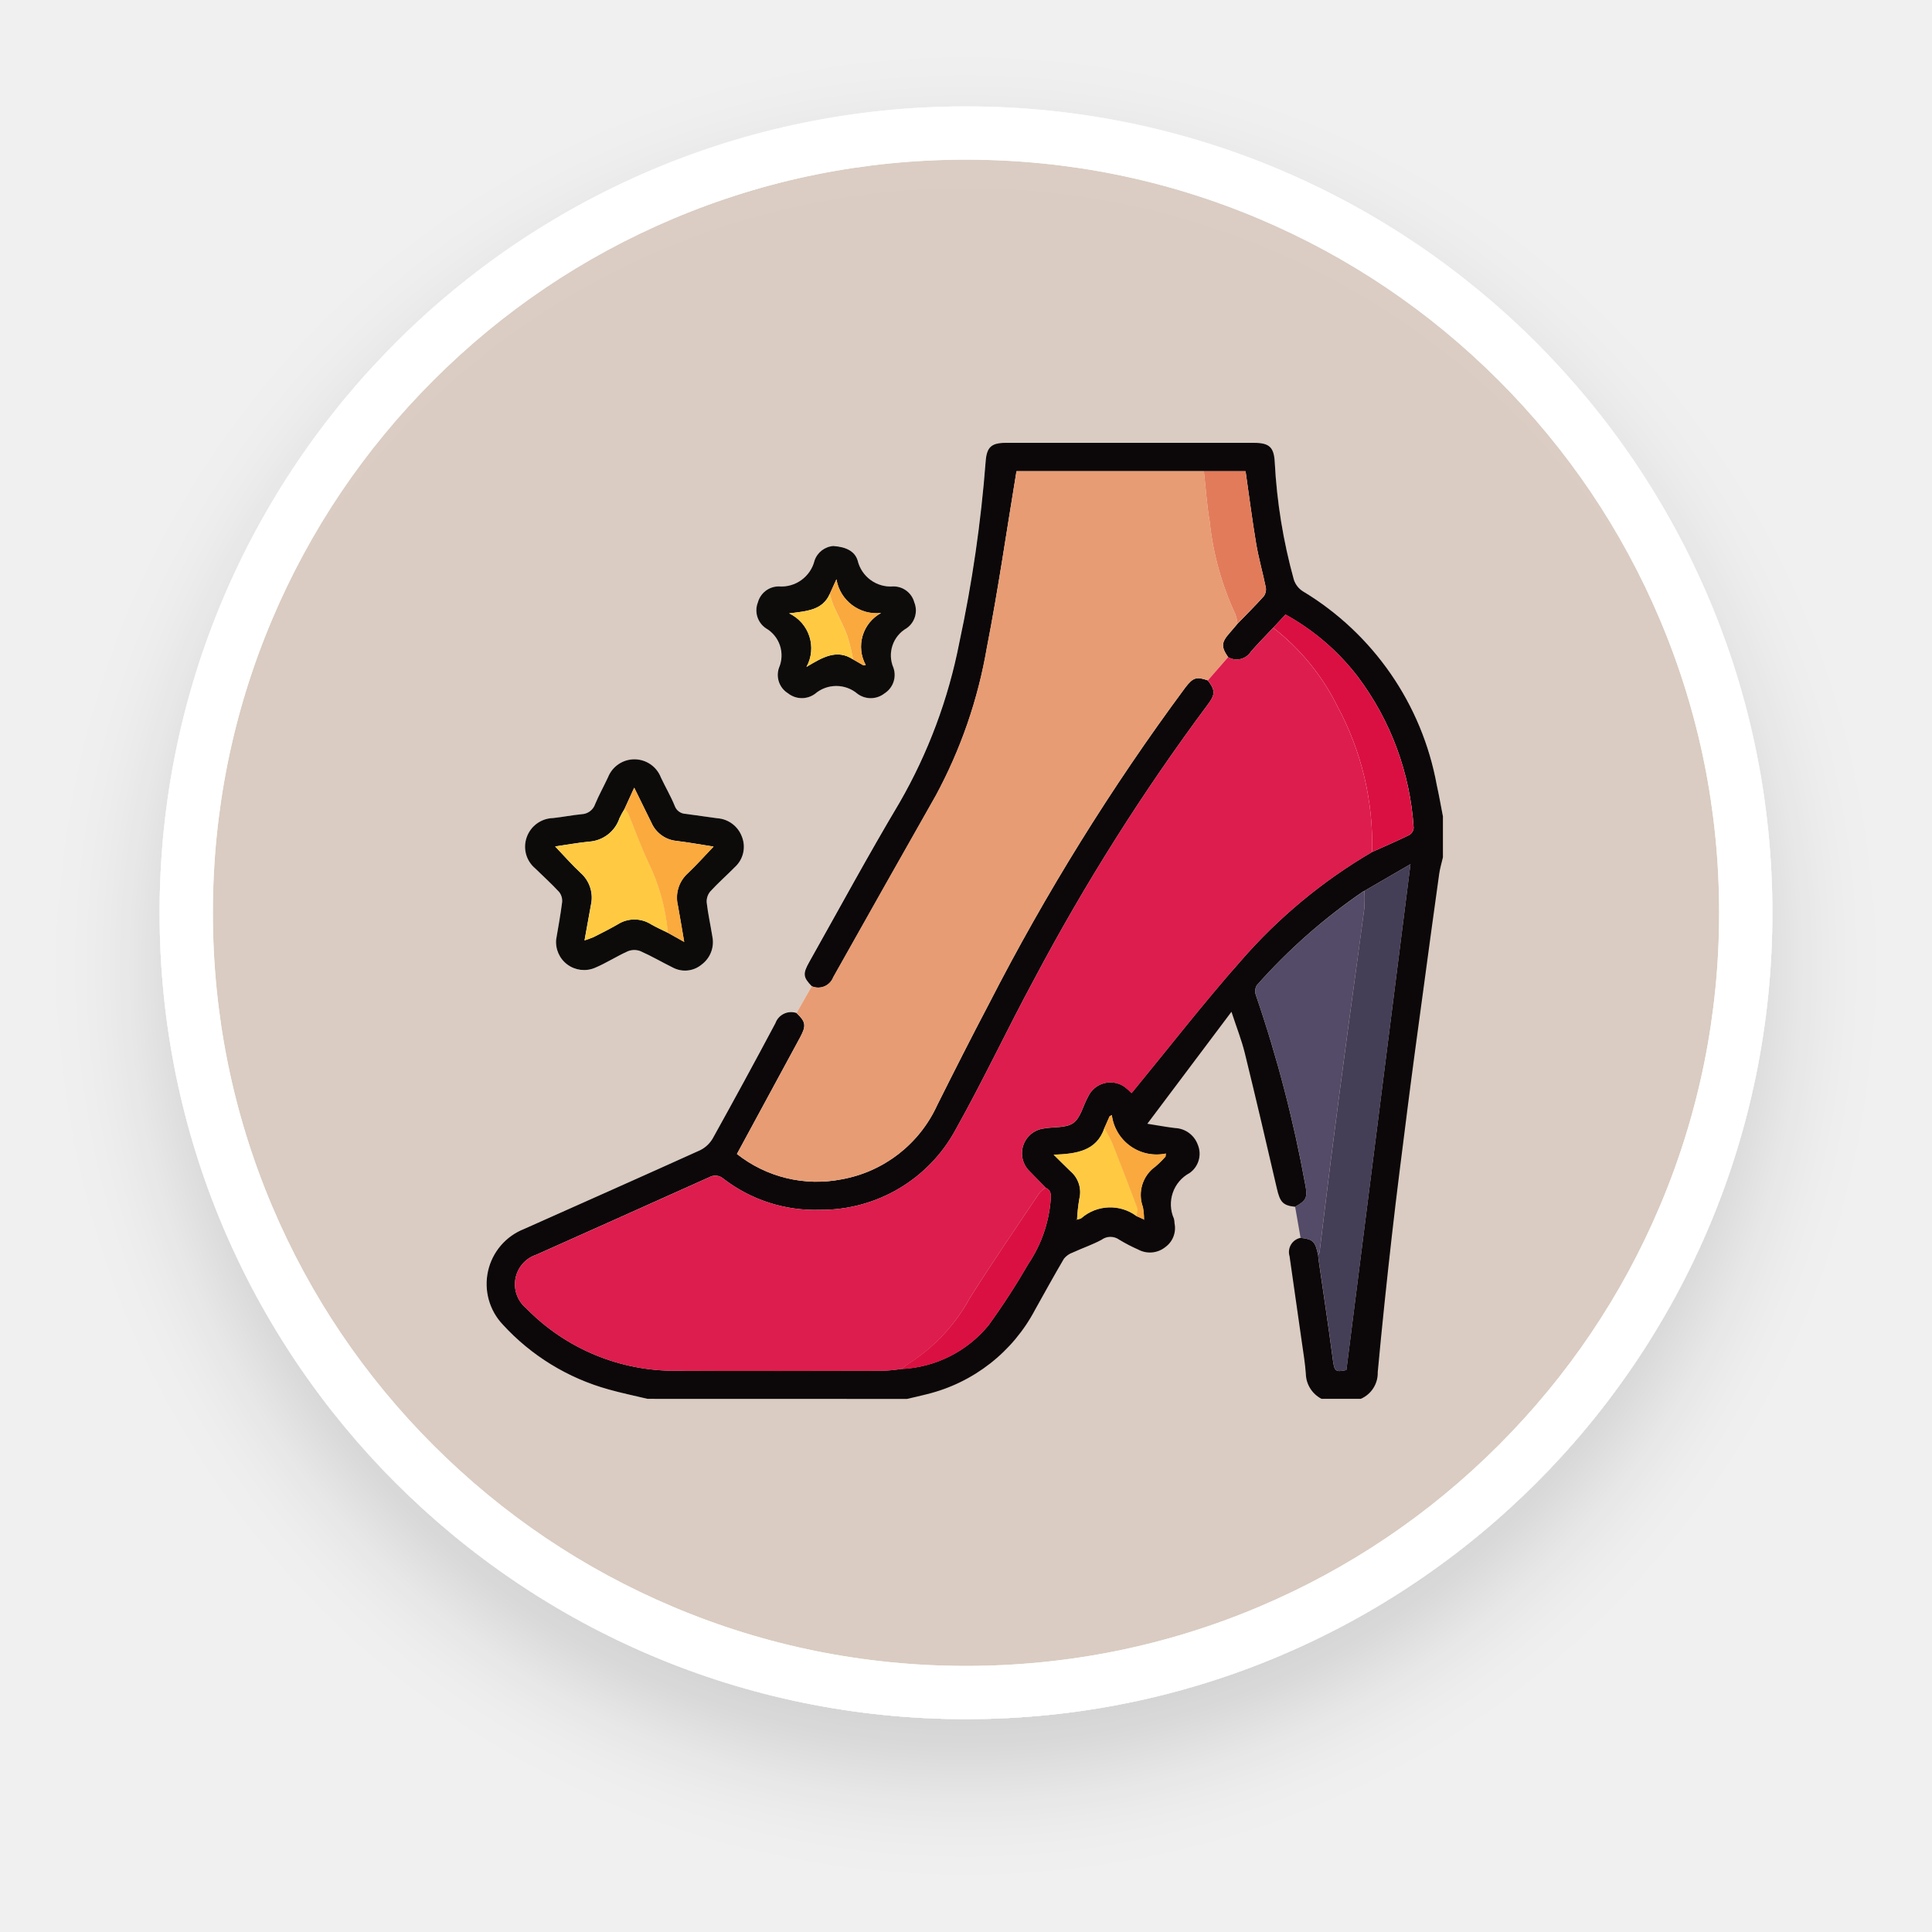
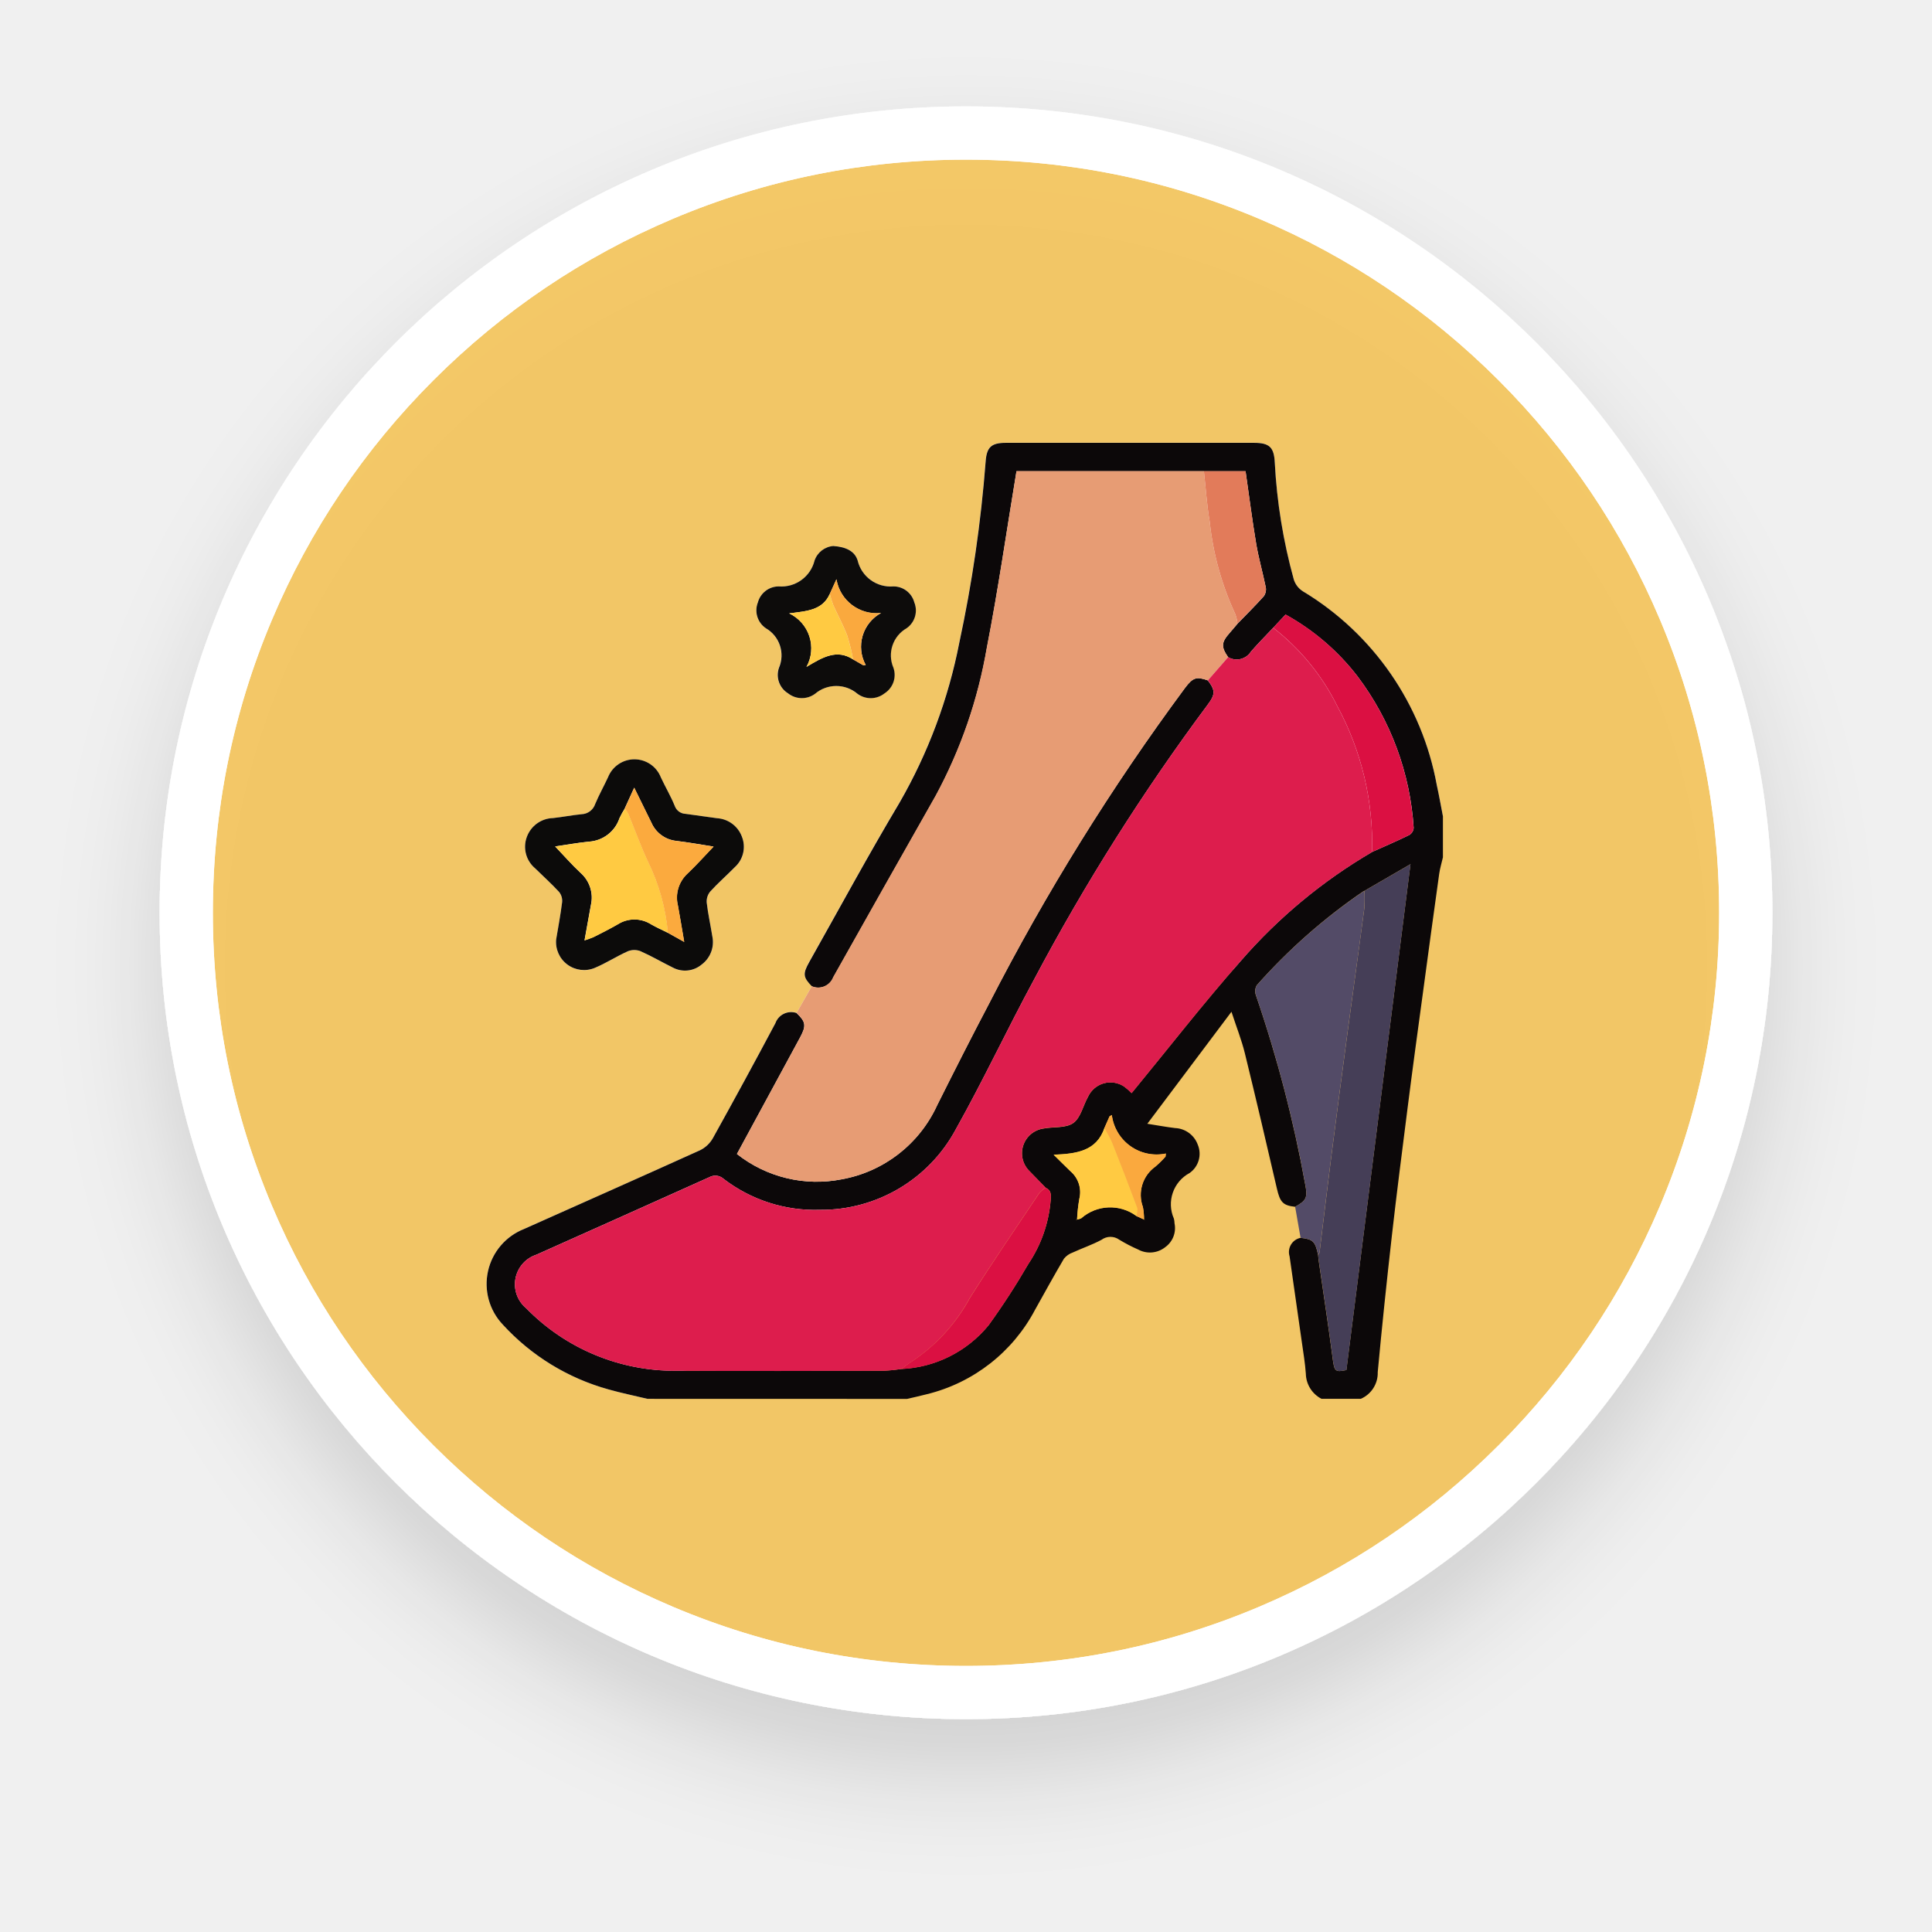
<svg xmlns="http://www.w3.org/2000/svg" width="108.914" height="108.914" viewBox="0 0 108.914 108.914">
  <defs>
-     <filter id="a" x="0" y="0" width="108.914" height="108.914" filterUnits="userSpaceOnUse">
+     <filter id="Trazado_874925" x="0" y="0" width="108.914" height="108.914" filterUnits="userSpaceOnUse">
      <feOffset dy="3" input="SourceAlpha" />
-       <feGaussianBlur stdDeviation="3" result="b" />
+       <feGaussianBlur stdDeviation="3" result="blur" />
      <feFlood flood-opacity="0.161" />
-       <feComposite operator="in" in2="b" />
+       <feComposite operator="in" in2="blur" />
      <feComposite in="SourceGraphic" />
    </filter>
-     <clipPath id="c">
-       <rect width="54" height="54" fill="none" />
+     <clipPath id="clip-path">
+       <rect id="Rectángulo_405410" data-name="Rectángulo 405410" width="54" height="54" fill="none" />
    </clipPath>
  </defs>
-   <g transform="translate(-799.5 -2534.157)">
-     <g transform="translate(0 587.946)">
-       <g transform="translate(808.5 1952.211)">
-         <g transform="matrix(1, 0, 0, 1, -9, -6)" filter="url(#a)">
-           <g transform="translate(9 6)" fill="#d8cabd" opacity="0.859">
-             <path d="M 45.457 89.414 C 39.522 89.414 33.766 88.252 28.347 85.96 C 23.113 83.746 18.412 80.577 14.375 76.539 C 10.337 72.502 7.168 67.801 4.954 62.567 C 2.662 57.149 1.5 51.392 1.5 45.457 C 1.5 39.522 2.662 33.766 4.954 28.347 C 7.168 23.113 10.337 18.412 14.375 14.375 C 18.412 10.337 23.113 7.168 28.347 4.954 C 33.766 2.662 39.522 1.5 45.457 1.5 C 51.392 1.5 57.148 2.662 62.566 4.954 C 67.8 7.168 72.502 10.337 76.539 14.375 C 80.576 18.412 83.746 23.113 85.96 28.347 C 88.252 33.766 89.414 39.522 89.414 45.457 C 89.414 51.392 88.252 57.149 85.96 62.567 C 83.746 67.801 80.576 72.502 76.539 76.539 C 72.502 80.577 67.8 83.746 62.566 85.96 C 57.148 88.252 51.392 89.414 45.457 89.414 Z" stroke="none" />
+   <g id="Grupo_1177237" data-name="Grupo 1177237" transform="translate(-799.5 -2534.157)">
+     <g id="Grupo_1111316" data-name="Grupo 1111316" transform="translate(0 587.946)">
+       <g id="Grupo_1109835" data-name="Grupo 1109835">
+         <g id="Grupo_1107913" data-name="Grupo 1107913" transform="translate(808.5 1952.211)">
+           <g transform="matrix(1, 0, 0, 1, -9, -6)" filter="url(#Trazado_874925)">
+             <g id="Trazado_874925-2" data-name="Trazado 874925" transform="translate(9 6)" fill="#f4c251" opacity="0.859">
+               <path d="M 45.457 89.414 C 39.522 89.414 33.766 88.252 28.347 85.96 C 23.113 83.746 18.412 80.577 14.375 76.539 C 10.337 72.502 7.168 67.801 4.954 62.567 C 2.662 57.149 1.5 51.392 1.5 45.457 C 1.5 39.522 2.662 33.766 4.954 28.347 C 7.168 23.113 10.337 18.412 14.375 14.375 C 18.412 10.337 23.113 7.168 28.347 4.954 C 33.766 2.662 39.522 1.5 45.457 1.5 C 51.392 1.5 57.148 2.662 62.566 4.954 C 67.8 7.168 72.502 10.337 76.539 14.375 C 80.576 18.412 83.746 23.113 85.96 28.347 C 88.252 33.766 89.414 39.522 89.414 45.457 C 89.414 51.392 88.252 57.149 85.96 62.567 C 83.746 67.801 80.576 72.502 76.539 76.539 C 72.502 80.577 67.8 83.746 62.566 85.96 C 57.148 88.252 51.392 89.414 45.457 89.414 Z" stroke="none" />
+               <path d="M 45.457 3 C 39.724 3 34.164 4.122 28.932 6.335 C 23.876 8.473 19.335 11.535 15.435 15.435 C 11.535 19.335 8.473 23.876 6.335 28.932 C 4.122 34.164 3 39.724 3 45.457 C 3 51.19 4.122 56.75 6.335 61.982 C 8.473 67.038 11.535 71.579 15.435 75.479 C 19.335 79.379 23.876 82.441 28.932 84.579 C 34.164 86.792 39.724 87.914 45.457 87.914 C 51.19 87.914 56.75 86.792 61.982 84.579 C 67.037 82.441 71.578 79.379 75.478 75.479 C 79.378 71.579 82.44 67.038 84.578 61.982 C 86.791 56.75 87.914 51.19 87.914 45.457 C 87.914 39.724 86.791 34.164 84.578 28.932 C 82.44 23.876 79.378 19.335 75.478 15.435 C 71.578 11.535 67.037 8.473 61.982 6.335 C 56.75 4.122 51.19 3 45.457 3 M 45.457 0 C 70.562 0 90.914 20.352 90.914 45.457 L 90.914 45.457 C 90.914 70.562 70.562 90.914 45.457 90.914 C 20.352 90.914 0 70.562 0 45.457 L 0 45.457 C 0 20.352 20.352 0 45.457 0 Z" stroke="none" fill="#fff" />
+             </g>
+           </g>
+           <g id="Trazado_874923" data-name="Trazado 874923" transform="translate(0 0)" fill="none">
+             <path d="M45.457,0A45.457,45.457,0,0,1,90.914,45.457h0A45.457,45.457,0,0,1,0,45.457H0A45.457,45.457,0,0,1,45.457,0Z" stroke="none" />
            <path d="M 45.457 3 C 39.724 3 34.164 4.122 28.932 6.335 C 23.876 8.473 19.335 11.535 15.435 15.435 C 11.535 19.335 8.473 23.876 6.335 28.932 C 4.122 34.164 3 39.724 3 45.457 C 3 51.19 4.122 56.75 6.335 61.982 C 8.473 67.038 11.535 71.579 15.435 75.479 C 19.335 79.379 23.876 82.441 28.932 84.579 C 34.164 86.792 39.724 87.914 45.457 87.914 C 51.19 87.914 56.75 86.792 61.982 84.579 C 67.037 82.441 71.578 79.379 75.478 75.479 C 79.378 71.579 82.44 67.038 84.578 61.982 C 86.791 56.75 87.914 51.19 87.914 45.457 C 87.914 39.724 86.791 34.164 84.578 28.932 C 82.44 23.876 79.378 19.335 75.478 15.435 C 71.578 11.535 67.037 8.473 61.982 6.335 C 56.75 4.122 51.19 3 45.457 3 M 45.457 0 C 70.562 0 90.914 20.352 90.914 45.457 L 90.914 45.457 C 90.914 70.562 70.562 90.914 45.457 90.914 C 20.352 90.914 0 70.562 0 45.457 L 0 45.457 C 0 20.352 20.352 0 45.457 0 Z" stroke="none" fill="#fff" />
          </g>
        </g>
-         <g transform="translate(0 0)" fill="none">
-           <path d="M45.457,0A45.457,45.457,0,0,1,90.914,45.457h0A45.457,45.457,0,0,1,0,45.457H0A45.457,45.457,0,0,1,45.457,0Z" stroke="none" />
-           <path d="M 45.457 3 C 39.724 3 34.164 4.122 28.932 6.335 C 23.876 8.473 19.335 11.535 15.435 15.435 C 11.535 19.335 8.473 23.876 6.335 28.932 C 4.122 34.164 3 39.724 3 45.457 C 3 51.19 4.122 56.75 6.335 61.982 C 8.473 67.038 11.535 71.579 15.435 75.479 C 19.335 79.379 23.876 82.441 28.932 84.579 C 34.164 86.792 39.724 87.914 45.457 87.914 C 51.19 87.914 56.75 86.792 61.982 84.579 C 67.037 82.441 71.578 79.379 75.478 75.479 C 79.378 71.579 82.44 67.038 84.578 61.982 C 86.791 56.75 87.914 51.19 87.914 45.457 C 87.914 39.724 86.791 34.164 84.578 28.932 C 82.44 23.876 79.378 19.335 75.478 15.435 C 71.578 11.535 67.037 8.473 61.982 6.335 C 56.75 4.122 51.19 3 45.457 3 M 45.457 0 C 70.562 0 90.914 20.352 90.914 45.457 L 90.914 45.457 C 90.914 70.562 70.562 90.914 45.457 90.914 C 20.352 90.914 0 70.562 0 45.457 L 0 45.457 C 0 20.352 20.352 0 45.457 0 Z" stroke="none" fill="#fff" />
-         </g>
      </g>
    </g>
-     <g transform="translate(826.843 2559.015)">
-       <g clip-path="url(#c)">
-         <path d="M54,21.158c-.115-.587-.216-1.175-.346-1.758A16.12,16.12,0,0,0,46.1,8.476a1.223,1.223,0,0,1-.506-.658,30.75,30.75,0,0,1-1.075-6.61C44.473.355,44.212.1,43.35.1h-14c-.807,0-1.071.24-1.131,1.033a76.336,76.336,0,0,1-1.485,10.217,29.3,29.3,0,0,1-3.367,9.02c-1.763,2.954-3.4,5.982-5.088,8.98-.38.674-.354.87.145,1.383l-.858,1.51a.941.941,0,0,0-1.193.573q-1.74,3.254-3.526,6.483a1.684,1.684,0,0,1-.72.679c-3.3,1.5-6.615,2.962-9.924,4.44A3.332,3.332,0,0,0,1,49.812a12.637,12.637,0,0,0,5.956,3.654c.724.208,1.465.357,2.2.534M4.011,28.095A1.578,1.578,0,0,0,6.19,29.709c.641-.27,1.232-.657,1.869-.941a.977.977,0,0,1,.708,0c.621.275,1.208.625,1.82.923a1.466,1.466,0,0,0,1.627-.171,1.577,1.577,0,0,0,.6-1.586c-.1-.638-.244-1.271-.318-1.912a.882.882,0,0,1,.2-.619c.436-.478.928-.906,1.382-1.369a1.548,1.548,0,0,0,.4-1.73,1.6,1.6,0,0,0-1.4-1.033c-.589-.081-1.178-.165-1.767-.245a.676.676,0,0,1-.618-.452c-.222-.548-.529-1.061-.779-1.6a1.6,1.6,0,0,0-2.98-.013c-.236.506-.509.995-.724,1.508a.839.839,0,0,1-.764.576c-.539.054-1.073.159-1.612.218a1.615,1.615,0,0,0-1.481,1.071,1.589,1.589,0,0,0,.473,1.763c.452.441.922.865,1.349,1.33A.8.8,0,0,1,4.346,26c-.09.727-.228,1.449-.335,2.095M19.653,5.924a1.218,1.218,0,0,0-1.077.818A1.927,1.927,0,0,1,16.552,8.2a1.22,1.22,0,0,0-1.17.9,1.217,1.217,0,0,0,.438,1.454,1.766,1.766,0,0,1,.738,2.235,1.219,1.219,0,0,0,.511,1.434,1.255,1.255,0,0,0,1.521.031,1.845,1.845,0,0,1,2.4,0,1.253,1.253,0,0,0,1.522-.035,1.228,1.228,0,0,0,.5-1.438,1.764,1.764,0,0,1,.744-2.231A1.224,1.224,0,0,0,24.2,9.1,1.215,1.215,0,0,0,23.024,8.2a1.909,1.909,0,0,1-2.018-1.465c-.16-.513-.641-.762-1.353-.813" fill="#fffefe" />
-         <path d="M9.157,54c-.733-.177-1.474-.326-2.2-.533A12.653,12.653,0,0,1,1,49.813a3.331,3.331,0,0,1,1.2-5.389c3.309-1.478,6.623-2.945,9.924-4.44a1.684,1.684,0,0,0,.72-.679q1.792-3.225,3.526-6.483a.941.941,0,0,1,1.192-.573c.521.5.557.713.2,1.375-1.179,2.182-2.363,4.361-3.562,6.572a7.264,7.264,0,0,0,5.9,1.43,7.351,7.351,0,0,0,5.389-4.182c.961-1.923,1.932-3.84,2.933-5.743A127.892,127.892,0,0,1,39.46,13.923c.445-.589.642-.654,1.285-.426.431.561.433.794-.021,1.392a119.949,119.949,0,0,0-9.77,15.467c-1.511,2.793-2.86,5.678-4.413,8.448a8.615,8.615,0,0,1-7.663,4.541,8.463,8.463,0,0,1-5.434-1.75.693.693,0,0,0-.8-.09c-3.245,1.465-6.5,2.913-9.747,4.368a1.755,1.755,0,0,0-.577,3.019,11.684,11.684,0,0,0,8.488,3.523c3.892.021,7.785.007,11.677,0a9.462,9.462,0,0,0,.989-.1,6.75,6.75,0,0,0,4.912-2.463,40.9,40.9,0,0,0,2.244-3.46A7.525,7.525,0,0,0,31.887,42.8c.027-.3.035-.559-.282-.7-.305-.313-.612-.622-.914-.938a1.409,1.409,0,0,1,.8-2.4c.565-.106,1.255-.012,1.673-.311s.548-.978.83-1.478A1.391,1.391,0,0,1,36.04,36.4a3.707,3.707,0,0,1,.411.362c2.056-2.5,4.032-5.046,6.157-7.456a29.509,29.509,0,0,1,7.4-6.137c.7-.315,1.406-.616,2.095-.954a.521.521,0,0,0,.249-.4A15.843,15.843,0,0,0,49.2,13.289a13.083,13.083,0,0,0-4.073-3.5l-.7.748c-.418.445-.851.877-1.25,1.339a.952.952,0,0,1-1.289.312c-.4-.587-.385-.831.093-1.37.149-.168.291-.341.436-.512.5-.515,1.009-1.02,1.487-1.553a.644.644,0,0,0,.112-.49c-.166-.821-.4-1.629-.541-2.454-.23-1.356-.4-2.721-.6-4.1H29.96c-.557,3.365-1.031,6.672-1.667,9.949a27.131,27.131,0,0,1-2.879,8.337q-2.9,5.114-5.78,10.239a.906.906,0,0,1-1.206.512c-.5-.512-.525-.708-.145-1.382,1.689-3,3.325-6.026,5.088-8.981a29.287,29.287,0,0,0,3.367-9.019A76.36,76.36,0,0,0,28.223,1.139c.06-.793.324-1.033,1.131-1.033q7,0,14,0c.862,0,1.123.249,1.166,1.1a30.77,30.77,0,0,0,1.075,6.61,1.22,1.22,0,0,0,.506.657A16.125,16.125,0,0,1,53.654,19.4c.13.582.231,1.171.346,1.757v2.315c-.071.311-.166.617-.21.93q-.464,3.323-.909,6.646c-.3,2.2-.6,4.4-.879,6.6-.3,2.374-.608,4.749-.877,7.128-.291,2.57-.562,5.144-.8,7.719A1.585,1.585,0,0,1,49.368,54H47.157a1.634,1.634,0,0,1-.885-1.418c-.041-.589-.14-1.175-.223-1.761q-.342-2.428-.694-4.856a.817.817,0,0,1,.62-1.041c.7.074.827.2.987.961.011.1.018.208.032.31.264,1.833.546,3.663.786,5.5.1.756.131.815.777.683,1.2-9.475,2.4-18.912,3.613-28.519l-2.6,1.507a.409.409,0,0,0-.049.018,32.513,32.513,0,0,0-6.018,5.305.671.671,0,0,0-.044.562A73.063,73.063,0,0,1,46.234,41.9c.145.752.082.913-.566,1.273-.688-.072-.852-.264-1.028-1.028-.59-2.545-1.183-5.09-1.806-7.628-.182-.743-.468-1.459-.755-2.338-1.635,2.175-3.173,4.223-4.743,6.314.6.093,1.077.185,1.562.242a1.424,1.424,0,0,1,1.28.933,1.325,1.325,0,0,1-.457,1.6,2,2,0,0,0-.886,2.576,1.14,1.14,0,0,1,.034.259,1.323,1.323,0,0,1-.522,1.345,1.386,1.386,0,0,1-1.528.134,9.108,9.108,0,0,1-1.066-.554.849.849,0,0,0-1,.006c-.517.279-1.082.468-1.617.715a1.109,1.109,0,0,0-.5.349c-.559.947-1.086,1.911-1.624,2.87a9.429,9.429,0,0,1-6.09,4.767c-.376.1-.755.179-1.133.269Zm28-10.108a.15.15,0,0,0,.022.035s.017,0,.025,0l-.054-.018a3.776,3.776,0,0,0-.063-.718A1.966,1.966,0,0,1,37.8,40.9a5.924,5.924,0,0,0,.564-.557c.006-.057.011-.115.017-.171A2.543,2.543,0,0,1,35.335,38l-.127.073-.286.646c-.44,1.319-1.581,1.472-2.869,1.522.4.4.675.665.948.931a1.547,1.547,0,0,1,.5,1.555,9.579,9.579,0,0,0-.129,1.178l-.057.015c.009,0,.021.011.025.008a.419.419,0,0,0,.026-.033.81.81,0,0,0,.24-.071,2.479,2.479,0,0,1,3.116-.126l.433.194" fill="#0c0809" />
-         <path d="M42.42,10.3c-.145.171-.287.345-.436.512-.478.54-.5.784-.093,1.371L40.746,13.5c-.644-.229-.84-.163-1.285.425A127.925,127.925,0,0,0,28.427,31.7c-1,1.9-1.973,3.821-2.934,5.743A7.348,7.348,0,0,1,20.1,41.625a7.264,7.264,0,0,1-5.9-1.428c1.2-2.213,2.383-4.392,3.562-6.573.358-.662.321-.875-.2-1.376l.858-1.51a.908.908,0,0,0,1.207-.513q2.879-5.125,5.78-10.238a27.161,27.161,0,0,0,2.878-8.338C28.929,8.373,29.4,5.065,29.96,1.7H40.525c.106.948.166,1.9.327,2.843A16.473,16.473,0,0,0,42.29,9.751a2.16,2.16,0,0,1,.13.549" fill="#e79c74" />
-         <path d="M4.011,28.095c.107-.646.245-1.368.335-2.095a.8.8,0,0,0-.171-.576c-.427-.464-.9-.888-1.349-1.329a1.589,1.589,0,0,1-.473-1.763A1.616,1.616,0,0,1,3.834,21.26c.539-.059,1.073-.164,1.612-.218a.839.839,0,0,0,.764-.575c.215-.514.488-1,.724-1.509a1.6,1.6,0,0,1,2.98.013c.25.537.557,1.051.779,1.6a.676.676,0,0,0,.618.452c.589.079,1.178.163,1.767.245a1.6,1.6,0,0,1,1.4,1.033,1.546,1.546,0,0,1-.4,1.729c-.454.463-.946.891-1.382,1.37a.88.88,0,0,0-.2.618c.074.641.216,1.274.318,1.912a1.577,1.577,0,0,1-.6,1.586,1.462,1.462,0,0,1-1.627.171c-.612-.3-1.2-.648-1.82-.922a.97.97,0,0,0-.709,0c-.636.284-1.227.671-1.868.94a1.578,1.578,0,0,1-2.179-1.614m3.868-7.372a4.971,4.971,0,0,0-.3.545,1.939,1.939,0,0,1-1.728,1.324c-.635.064-1.265.178-1.9.27.489.512.936,1.026,1.432,1.489a1.856,1.856,0,0,1,.585,1.807c-.114.642-.232,1.283-.361,2a5.347,5.347,0,0,0,.522-.192c.452-.229.907-.457,1.345-.71a1.752,1.752,0,0,1,1.89,0c.3.175.623.314.935.47l.926.517c-.129-.746-.235-1.4-.354-2.046a1.844,1.844,0,0,1,.546-1.812c.505-.475.966-1,1.463-1.516-.7-.109-1.394-.235-2.095-.32a1.723,1.723,0,0,1-1.409-1.033c-.306-.617-.608-1.236-.967-1.966-.212.463-.374.819-.536,1.174" fill="#0c0b0a" />
-         <path d="M19.654,5.924c.711.051,1.193.3,1.352.814A1.91,1.91,0,0,0,23.025,8.2,1.214,1.214,0,0,1,24.2,9.1a1.221,1.221,0,0,1-.433,1.457,1.763,1.763,0,0,0-.743,2.231,1.231,1.231,0,0,1-.5,1.439A1.254,1.254,0,0,1,21,14.257a1.845,1.845,0,0,0-2.4,0,1.255,1.255,0,0,1-1.521-.031,1.218,1.218,0,0,1-.511-1.433,1.768,1.768,0,0,0-.738-2.235A1.219,1.219,0,0,1,15.382,9.1a1.22,1.22,0,0,1,1.17-.9,1.928,1.928,0,0,0,2.025-1.461,1.218,1.218,0,0,1,1.077-.818m-.219,2.7c-.41.932-1.294.971-2.29,1.1a2.175,2.175,0,0,1,.976,3.017c.934-.562,1.719-1.014,2.627-.423l.565.326.148-.008A2.161,2.161,0,0,1,22.327,9.7a2.292,2.292,0,0,1-2.517-1.9c-.177.391-.276.608-.375.826" fill="#0d0c0b" />
-         <path d="M40.746,13.5l1.145-1.314a.954.954,0,0,0,1.29-.312c.4-.462.832-.894,1.25-1.339a12.727,12.727,0,0,1,3.62,4.426,16.337,16.337,0,0,1,1.955,8.216,29.53,29.53,0,0,0-7.4,6.136c-2.126,2.411-4.1,4.954-6.157,7.457a4.054,4.054,0,0,0-.412-.363,1.39,1.39,0,0,0-2.045.559c-.281.5-.413,1.182-.829,1.479s-1.108.2-1.673.31a1.409,1.409,0,0,0-.8,2.4c.3.316.609.625.914.937a1.721,1.721,0,0,0-.355.3c-1.315,1.967-2.655,3.918-3.918,5.917A10.082,10.082,0,0,1,24.056,51.9c-.206.12-.39.279-.584.419a9.714,9.714,0,0,1-.989.1c-3.892.007-7.784.02-11.677,0a11.685,11.685,0,0,1-8.487-3.524A1.755,1.755,0,0,1,2.9,45.873c3.249-1.455,6.5-2.9,9.746-4.368a.7.7,0,0,1,.8.09,8.472,8.472,0,0,0,5.434,1.751A8.616,8.616,0,0,0,26.541,38.8c1.553-2.77,2.9-5.654,4.414-8.448a119.517,119.517,0,0,1,9.77-15.466c.454-.6.451-.832.021-1.393" fill="#dd1d4d" />
-         <path d="M49.574,25.365l2.6-1.506c-1.217,9.606-2.413,19.043-3.613,28.519-.646.132-.679.073-.778-.685-.24-1.835-.521-3.665-.785-5.5-.015-.1-.022-.207-.032-.311.027-.044.073-.085.078-.131.216-1.743.419-3.487.641-5.228q.462-3.621.946-7.238c.308-2.309.633-4.615.937-6.923a7.936,7.936,0,0,0,.009-1" fill="#453e57" />
-         <path d="M49.574,25.365a7.936,7.936,0,0,1-.009,1c-.3,2.308-.629,4.614-.937,6.923q-.483,3.618-.946,7.238c-.222,1.741-.425,3.485-.641,5.228-.005.046-.051.087-.078.131-.16-.762-.288-.887-.988-.962q-.153-.876-.307-1.753c.649-.36.711-.521.567-1.274A72.959,72.959,0,0,0,43.462,31.25a.669.669,0,0,1,.044-.561,32.377,32.377,0,0,1,6.019-5.3.208.208,0,0,1,.049-.019" fill="#534b67" />
-         <path d="M50.006,23.174a16.324,16.324,0,0,0-1.955-8.216,12.728,12.728,0,0,0-3.62-4.427l.7-.748A13.093,13.093,0,0,1,49.2,13.288a15.85,15.85,0,0,1,3.148,8.53.527.527,0,0,1-.25.4c-.688.337-1.394.639-2.094.953" fill="#db1042" />
-         <path d="M23.472,52.316c.194-.141.378-.3.583-.42a10.073,10.073,0,0,0,3.278-3.584c1.262-2,2.6-3.951,3.918-5.917a1.71,1.71,0,0,1,.354-.3c.318.147.309.407.282.705a7.54,7.54,0,0,1-1.259,3.6,40.8,40.8,0,0,1-2.244,3.459,6.746,6.746,0,0,1-4.912,2.463" fill="#db1042" />
-         <path d="M42.42,10.3a2.16,2.16,0,0,0-.13-.549,16.473,16.473,0,0,1-1.438-5.206c-.161-.939-.221-1.895-.327-2.843h2.348c.2,1.381.375,2.746.6,4.1.14.824.375,1.632.541,2.453a.646.646,0,0,1-.111.491c-.479.532-.989,1.037-1.488,1.552" fill="#e27b5a" />
-         <path d="M33.376,43.9a9.579,9.579,0,0,1,.128-1.178,1.546,1.546,0,0,0-.5-1.555c-.273-.266-.544-.534-.948-.932,1.288-.05,2.429-.2,2.869-1.522.149.29.325.569.444.871q.719,1.812,1.4,3.638c.05.133-.023.312-.04.47a2.481,2.481,0,0,0-3.115.126.769.769,0,0,1-.241.071l.007.011" fill="#ffca42" />
-         <path d="M36.725,43.7c.016-.158.09-.337.04-.471q-.678-1.827-1.4-3.638c-.12-.3-.3-.581-.445-.87.1-.215.191-.431.286-.646L35.335,38A2.544,2.544,0,0,0,38.38,40.17c-.005.057-.011.114-.017.171a6.058,6.058,0,0,1-.564.558,1.965,1.965,0,0,0-.711,2.286,3.776,3.776,0,0,1,.063.718l.007-.011-.433-.195" fill="#faa93e" />
-         <path d="M33.369,43.894a.18.18,0,0,1-.026.034l-.024-.008.057-.015-.007-.011" fill="#ffca42" />
-         <path d="M37.151,43.9l.055.019-.025,0a.212.212,0,0,1-.023-.035l-.007.011" fill="#faa93e" />
-         <path d="M10.306,27.725c-.313-.156-.635-.3-.936-.47a1.75,1.75,0,0,0-1.889,0c-.439.253-.893.481-1.345.71a5.279,5.279,0,0,1-.523.192c.13-.713.248-1.354.362-2a1.858,1.858,0,0,0-.585-1.807c-.5-.463-.944-.977-1.433-1.489.633-.092,1.263-.206,1.9-.27a1.938,1.938,0,0,0,1.727-1.324,4.816,4.816,0,0,1,.3-.545,1.913,1.913,0,0,1,.2.3c.372.9.7,1.823,1.112,2.7a11.387,11.387,0,0,1,1.117,4" fill="#ffca42" />
-         <path d="M10.306,27.725a11.387,11.387,0,0,0-1.117-4c-.414-.881-.74-1.8-1.112-2.7a1.913,1.913,0,0,0-.2-.3c.162-.355.324-.711.536-1.174.358.73.66,1.349.966,1.966a1.726,1.726,0,0,0,1.409,1.033c.7.085,1.4.211,2.1.32-.5.519-.959,1.041-1.464,1.516a1.846,1.846,0,0,0-.545,1.812c.118.649.225,1.3.353,2.046l-.925-.517" fill="#fbaa3e" />
-         <path d="M20.748,12.315c-.908-.591-1.693-.139-2.627.423a2.176,2.176,0,0,0-.976-3.017c1-.131,1.88-.171,2.29-1.1a5.526,5.526,0,0,0,.2.64c.254.57.559,1.12.779,1.7a10.881,10.881,0,0,1,.334,1.354" fill="#ffca42" />
-         <path d="M20.748,12.315a10.881,10.881,0,0,0-.334-1.354c-.22-.582-.525-1.132-.779-1.7a5.526,5.526,0,0,1-.2-.64l.375-.826a2.292,2.292,0,0,0,2.517,1.9,2.16,2.16,0,0,0-.866,2.937l-.148.008-.565-.326" fill="#faa93e" />
+     <g id="Grupo_1177714" data-name="Grupo 1177714" transform="translate(826.843 2559.015)">
+       <g id="Grupo_1177713" data-name="Grupo 1177713" clip-path="url(#clip-path)">
+         <path id="Trazado_1033725" data-name="Trazado 1033725" d="M54,21.158c-.115-.587-.216-1.175-.346-1.758A16.12,16.12,0,0,0,46.1,8.476a1.223,1.223,0,0,1-.506-.658,30.75,30.75,0,0,1-1.075-6.61C44.473.355,44.212.1,43.35.1h-14c-.807,0-1.071.24-1.131,1.033a76.336,76.336,0,0,1-1.485,10.217,29.3,29.3,0,0,1-3.367,9.02c-1.763,2.954-3.4,5.982-5.088,8.98-.38.674-.354.87.145,1.383l-.858,1.51a.941.941,0,0,0-1.193.573q-1.74,3.254-3.526,6.483a1.684,1.684,0,0,1-.72.679c-3.3,1.5-6.615,2.962-9.924,4.44A3.332,3.332,0,0,0,1,49.812a12.637,12.637,0,0,0,5.956,3.654c.724.208,1.465.357,2.2.534M4.011,28.095A1.578,1.578,0,0,0,6.19,29.709c.641-.27,1.232-.657,1.869-.941a.977.977,0,0,1,.708,0c.621.275,1.208.625,1.82.923a1.466,1.466,0,0,0,1.627-.171,1.577,1.577,0,0,0,.6-1.586c-.1-.638-.244-1.271-.318-1.912a.882.882,0,0,1,.2-.619c.436-.478.928-.906,1.382-1.369a1.548,1.548,0,0,0,.4-1.73,1.6,1.6,0,0,0-1.4-1.033c-.589-.081-1.178-.165-1.767-.245a.676.676,0,0,1-.618-.452c-.222-.548-.529-1.061-.779-1.6a1.6,1.6,0,0,0-2.98-.013c-.236.506-.509.995-.724,1.508a.839.839,0,0,1-.764.576c-.539.054-1.073.159-1.612.218a1.615,1.615,0,0,0-1.481,1.071,1.589,1.589,0,0,0,.473,1.763c.452.441.922.865,1.349,1.33A.8.8,0,0,1,4.346,26c-.09.727-.228,1.449-.335,2.095M19.653,5.924a1.218,1.218,0,0,0-1.077.818A1.927,1.927,0,0,1,16.552,8.2a1.22,1.22,0,0,0-1.17.9,1.217,1.217,0,0,0,.438,1.454,1.766,1.766,0,0,1,.738,2.235,1.219,1.219,0,0,0,.511,1.434,1.255,1.255,0,0,0,1.521.031,1.845,1.845,0,0,1,2.4,0,1.253,1.253,0,0,0,1.522-.035,1.228,1.228,0,0,0,.5-1.438,1.764,1.764,0,0,1,.744-2.231A1.224,1.224,0,0,0,24.2,9.1,1.215,1.215,0,0,0,23.024,8.2a1.909,1.909,0,0,1-2.018-1.465c-.16-.513-.641-.762-1.353-.813" fill="#fffefe" />
+         <path id="Trazado_1033726" data-name="Trazado 1033726" d="M9.157,54c-.733-.177-1.474-.326-2.2-.533A12.653,12.653,0,0,1,1,49.813a3.331,3.331,0,0,1,1.2-5.389c3.309-1.478,6.623-2.945,9.924-4.44a1.684,1.684,0,0,0,.72-.679q1.792-3.225,3.526-6.483a.941.941,0,0,1,1.192-.573c.521.5.557.713.2,1.375-1.179,2.182-2.363,4.361-3.562,6.572a7.264,7.264,0,0,0,5.9,1.43,7.351,7.351,0,0,0,5.389-4.182c.961-1.923,1.932-3.84,2.933-5.743A127.892,127.892,0,0,1,39.46,13.923c.445-.589.642-.654,1.285-.426.431.561.433.794-.021,1.392a119.949,119.949,0,0,0-9.77,15.467c-1.511,2.793-2.86,5.678-4.413,8.448a8.615,8.615,0,0,1-7.663,4.541,8.463,8.463,0,0,1-5.434-1.75.693.693,0,0,0-.8-.09c-3.245,1.465-6.5,2.913-9.747,4.368a1.755,1.755,0,0,0-.577,3.019,11.684,11.684,0,0,0,8.488,3.523c3.892.021,7.785.007,11.677,0a9.462,9.462,0,0,0,.989-.1,6.75,6.75,0,0,0,4.912-2.463,40.9,40.9,0,0,0,2.244-3.46A7.525,7.525,0,0,0,31.887,42.8c.027-.3.035-.559-.282-.7-.305-.313-.612-.622-.914-.938a1.409,1.409,0,0,1,.8-2.4c.565-.106,1.255-.012,1.673-.311s.548-.978.83-1.478A1.391,1.391,0,0,1,36.04,36.4a3.707,3.707,0,0,1,.411.362c2.056-2.5,4.032-5.046,6.157-7.456a29.509,29.509,0,0,1,7.4-6.137c.7-.315,1.406-.616,2.095-.954a.521.521,0,0,0,.249-.4A15.843,15.843,0,0,0,49.2,13.289a13.083,13.083,0,0,0-4.073-3.5l-.7.748c-.418.445-.851.877-1.25,1.339a.952.952,0,0,1-1.289.312c-.4-.587-.385-.831.093-1.37.149-.168.291-.341.436-.512.5-.515,1.009-1.02,1.487-1.553a.644.644,0,0,0,.112-.49c-.166-.821-.4-1.629-.541-2.454-.23-1.356-.4-2.721-.6-4.1H29.96c-.557,3.365-1.031,6.672-1.667,9.949a27.131,27.131,0,0,1-2.879,8.337q-2.9,5.114-5.78,10.239a.906.906,0,0,1-1.206.512c-.5-.512-.525-.708-.145-1.382,1.689-3,3.325-6.026,5.088-8.981a29.287,29.287,0,0,0,3.367-9.019A76.36,76.36,0,0,0,28.223,1.139c.06-.793.324-1.033,1.131-1.033q7,0,14,0c.862,0,1.123.249,1.166,1.1a30.77,30.77,0,0,0,1.075,6.61,1.22,1.22,0,0,0,.506.657A16.125,16.125,0,0,1,53.654,19.4c.13.582.231,1.171.346,1.757v2.315c-.071.311-.166.617-.21.93q-.464,3.323-.909,6.646c-.3,2.2-.6,4.4-.879,6.6-.3,2.374-.608,4.749-.877,7.128-.291,2.57-.562,5.144-.8,7.719A1.585,1.585,0,0,1,49.368,54H47.157a1.634,1.634,0,0,1-.885-1.418c-.041-.589-.14-1.175-.223-1.761q-.342-2.428-.694-4.856a.817.817,0,0,1,.62-1.041c.7.074.827.2.987.961.011.1.018.208.032.31.264,1.833.546,3.663.786,5.5.1.756.131.815.777.683,1.2-9.475,2.4-18.912,3.613-28.519l-2.6,1.507a.409.409,0,0,0-.049.018,32.513,32.513,0,0,0-6.018,5.305.671.671,0,0,0-.044.562A73.063,73.063,0,0,1,46.234,41.9c.145.752.082.913-.566,1.273-.688-.072-.852-.264-1.028-1.028-.59-2.545-1.183-5.09-1.806-7.628-.182-.743-.468-1.459-.755-2.338-1.635,2.175-3.173,4.223-4.743,6.314.6.093,1.077.185,1.562.242a1.424,1.424,0,0,1,1.28.933,1.325,1.325,0,0,1-.457,1.6,2,2,0,0,0-.886,2.576,1.14,1.14,0,0,1,.034.259,1.323,1.323,0,0,1-.522,1.345,1.386,1.386,0,0,1-1.528.134,9.108,9.108,0,0,1-1.066-.554.849.849,0,0,0-1,.006c-.517.279-1.082.468-1.617.715a1.109,1.109,0,0,0-.5.349c-.559.947-1.086,1.911-1.624,2.87a9.429,9.429,0,0,1-6.09,4.767c-.376.1-.755.179-1.133.269Zm28-10.108a.15.15,0,0,0,.022.035s.017,0,.025,0l-.054-.018a3.776,3.776,0,0,0-.063-.718A1.966,1.966,0,0,1,37.8,40.9a5.924,5.924,0,0,0,.564-.557c.006-.057.011-.115.017-.171A2.543,2.543,0,0,1,35.335,38l-.127.073-.286.646c-.44,1.319-1.581,1.472-2.869,1.522.4.4.675.665.948.931a1.547,1.547,0,0,1,.5,1.555,9.579,9.579,0,0,0-.129,1.178l-.057.015c.009,0,.021.011.025.008a.419.419,0,0,0,.026-.033.81.81,0,0,0,.24-.071,2.479,2.479,0,0,1,3.116-.126l.433.194" fill="#0c0809" />
+         <path id="Trazado_1033729" data-name="Trazado 1033729" d="M42.42,10.3c-.145.171-.287.345-.436.512-.478.54-.5.784-.093,1.371L40.746,13.5c-.644-.229-.84-.163-1.285.425A127.925,127.925,0,0,0,28.427,31.7c-1,1.9-1.973,3.821-2.934,5.743A7.348,7.348,0,0,1,20.1,41.625a7.264,7.264,0,0,1-5.9-1.428c1.2-2.213,2.383-4.392,3.562-6.573.358-.662.321-.875-.2-1.376l.858-1.51a.908.908,0,0,0,1.207-.513q2.879-5.125,5.78-10.238a27.161,27.161,0,0,0,2.878-8.338C28.929,8.373,29.4,5.065,29.96,1.7H40.525c.106.948.166,1.9.327,2.843A16.473,16.473,0,0,0,42.29,9.751a2.16,2.16,0,0,1,.13.549" fill="#e79c74" />
+         <path id="Trazado_1033730" data-name="Trazado 1033730" d="M4.011,28.095c.107-.646.245-1.368.335-2.095a.8.8,0,0,0-.171-.576c-.427-.464-.9-.888-1.349-1.329a1.589,1.589,0,0,1-.473-1.763A1.616,1.616,0,0,1,3.834,21.26c.539-.059,1.073-.164,1.612-.218a.839.839,0,0,0,.764-.575c.215-.514.488-1,.724-1.509a1.6,1.6,0,0,1,2.98.013c.25.537.557,1.051.779,1.6a.676.676,0,0,0,.618.452c.589.079,1.178.163,1.767.245a1.6,1.6,0,0,1,1.4,1.033,1.546,1.546,0,0,1-.4,1.729c-.454.463-.946.891-1.382,1.37a.88.88,0,0,0-.2.618c.074.641.216,1.274.318,1.912a1.577,1.577,0,0,1-.6,1.586,1.462,1.462,0,0,1-1.627.171c-.612-.3-1.2-.648-1.82-.922a.97.97,0,0,0-.709,0c-.636.284-1.227.671-1.868.94a1.578,1.578,0,0,1-2.179-1.614m3.868-7.372a4.971,4.971,0,0,0-.3.545,1.939,1.939,0,0,1-1.728,1.324c-.635.064-1.265.178-1.9.27.489.512.936,1.026,1.432,1.489a1.856,1.856,0,0,1,.585,1.807c-.114.642-.232,1.283-.361,2a5.347,5.347,0,0,0,.522-.192c.452-.229.907-.457,1.345-.71a1.752,1.752,0,0,1,1.89,0c.3.175.623.314.935.47l.926.517c-.129-.746-.235-1.4-.354-2.046a1.844,1.844,0,0,1,.546-1.812c.505-.475.966-1,1.463-1.516-.7-.109-1.394-.235-2.095-.32a1.723,1.723,0,0,1-1.409-1.033c-.306-.617-.608-1.236-.967-1.966-.212.463-.374.819-.536,1.174" fill="#0c0b0a" />
+         <path id="Trazado_1033731" data-name="Trazado 1033731" d="M19.654,5.924c.711.051,1.193.3,1.352.814A1.91,1.91,0,0,0,23.025,8.2,1.214,1.214,0,0,1,24.2,9.1a1.221,1.221,0,0,1-.433,1.457,1.763,1.763,0,0,0-.743,2.231,1.231,1.231,0,0,1-.5,1.439A1.254,1.254,0,0,1,21,14.257a1.845,1.845,0,0,0-2.4,0,1.255,1.255,0,0,1-1.521-.031,1.218,1.218,0,0,1-.511-1.433,1.768,1.768,0,0,0-.738-2.235A1.219,1.219,0,0,1,15.382,9.1a1.22,1.22,0,0,1,1.17-.9,1.928,1.928,0,0,0,2.025-1.461,1.218,1.218,0,0,1,1.077-.818m-.219,2.7c-.41.932-1.294.971-2.29,1.1a2.175,2.175,0,0,1,.976,3.017c.934-.562,1.719-1.014,2.627-.423l.565.326.148-.008A2.161,2.161,0,0,1,22.327,9.7a2.292,2.292,0,0,1-2.517-1.9c-.177.391-.276.608-.375.826" fill="#0d0c0b" />
+         <path id="Trazado_1033732" data-name="Trazado 1033732" d="M40.746,13.5l1.145-1.314a.954.954,0,0,0,1.29-.312c.4-.462.832-.894,1.25-1.339a12.727,12.727,0,0,1,3.62,4.426,16.337,16.337,0,0,1,1.955,8.216,29.53,29.53,0,0,0-7.4,6.136c-2.126,2.411-4.1,4.954-6.157,7.457a4.054,4.054,0,0,0-.412-.363,1.39,1.39,0,0,0-2.045.559c-.281.5-.413,1.182-.829,1.479s-1.108.2-1.673.31a1.409,1.409,0,0,0-.8,2.4c.3.316.609.625.914.937a1.721,1.721,0,0,0-.355.3c-1.315,1.967-2.655,3.918-3.918,5.917A10.082,10.082,0,0,1,24.056,51.9c-.206.12-.39.279-.584.419a9.714,9.714,0,0,1-.989.1c-3.892.007-7.784.02-11.677,0a11.685,11.685,0,0,1-8.487-3.524A1.755,1.755,0,0,1,2.9,45.873c3.249-1.455,6.5-2.9,9.746-4.368a.7.7,0,0,1,.8.09,8.472,8.472,0,0,0,5.434,1.751A8.616,8.616,0,0,0,26.541,38.8c1.553-2.77,2.9-5.654,4.414-8.448a119.517,119.517,0,0,1,9.77-15.466c.454-.6.451-.832.021-1.393" fill="#dd1d4d" />
+         <path id="Trazado_1033733" data-name="Trazado 1033733" d="M49.574,25.365l2.6-1.506c-1.217,9.606-2.413,19.043-3.613,28.519-.646.132-.679.073-.778-.685-.24-1.835-.521-3.665-.785-5.5-.015-.1-.022-.207-.032-.311.027-.044.073-.085.078-.131.216-1.743.419-3.487.641-5.228q.462-3.621.946-7.238c.308-2.309.633-4.615.937-6.923a7.936,7.936,0,0,0,.009-1" fill="#453e57" />
+         <path id="Trazado_1033734" data-name="Trazado 1033734" d="M49.574,25.365a7.936,7.936,0,0,1-.009,1c-.3,2.308-.629,4.614-.937,6.923q-.483,3.618-.946,7.238c-.222,1.741-.425,3.485-.641,5.228-.005.046-.051.087-.078.131-.16-.762-.288-.887-.988-.962q-.153-.876-.307-1.753c.649-.36.711-.521.567-1.274A72.959,72.959,0,0,0,43.462,31.25a.669.669,0,0,1,.044-.561,32.377,32.377,0,0,1,6.019-5.3.208.208,0,0,1,.049-.019" fill="#534b67" />
+         <path id="Trazado_1033735" data-name="Trazado 1033735" d="M50.006,23.174a16.324,16.324,0,0,0-1.955-8.216,12.728,12.728,0,0,0-3.62-4.427l.7-.748A13.093,13.093,0,0,1,49.2,13.288a15.85,15.85,0,0,1,3.148,8.53.527.527,0,0,1-.25.4c-.688.337-1.394.639-2.094.953" fill="#db1042" />
+         <path id="Trazado_1033736" data-name="Trazado 1033736" d="M23.472,52.316c.194-.141.378-.3.583-.42a10.073,10.073,0,0,0,3.278-3.584c1.262-2,2.6-3.951,3.918-5.917a1.71,1.71,0,0,1,.354-.3c.318.147.309.407.282.705a7.54,7.54,0,0,1-1.259,3.6,40.8,40.8,0,0,1-2.244,3.459,6.746,6.746,0,0,1-4.912,2.463" fill="#db1042" />
+         <path id="Trazado_1033737" data-name="Trazado 1033737" d="M42.42,10.3a2.16,2.16,0,0,0-.13-.549,16.473,16.473,0,0,1-1.438-5.206c-.161-.939-.221-1.895-.327-2.843h2.348c.2,1.381.375,2.746.6,4.1.14.824.375,1.632.541,2.453a.646.646,0,0,1-.111.491c-.479.532-.989,1.037-1.488,1.552" fill="#e27b5a" />
+         <path id="Trazado_1033738" data-name="Trazado 1033738" d="M33.376,43.9a9.579,9.579,0,0,1,.128-1.178,1.546,1.546,0,0,0-.5-1.555c-.273-.266-.544-.534-.948-.932,1.288-.05,2.429-.2,2.869-1.522.149.29.325.569.444.871q.719,1.812,1.4,3.638c.05.133-.023.312-.04.47a2.481,2.481,0,0,0-3.115.126.769.769,0,0,1-.241.071l.007.011" fill="#ffca42" />
+         <path id="Trazado_1033739" data-name="Trazado 1033739" d="M36.725,43.7c.016-.158.09-.337.04-.471q-.678-1.827-1.4-3.638c-.12-.3-.3-.581-.445-.87.1-.215.191-.431.286-.646L35.335,38A2.544,2.544,0,0,0,38.38,40.17c-.005.057-.011.114-.017.171a6.058,6.058,0,0,1-.564.558,1.965,1.965,0,0,0-.711,2.286,3.776,3.776,0,0,1,.063.718l.007-.011-.433-.195" fill="#faa93e" />
+         <path id="Trazado_1033740" data-name="Trazado 1033740" d="M33.369,43.894a.18.18,0,0,1-.026.034l-.024-.008.057-.015-.007-.011" fill="#ffca42" />
+         <path id="Trazado_1033741" data-name="Trazado 1033741" d="M37.151,43.9l.055.019-.025,0a.212.212,0,0,1-.023-.035l-.007.011" fill="#faa93e" />
+         <path id="Trazado_1033742" data-name="Trazado 1033742" d="M10.306,27.725c-.313-.156-.635-.3-.936-.47a1.75,1.75,0,0,0-1.889,0c-.439.253-.893.481-1.345.71a5.279,5.279,0,0,1-.523.192c.13-.713.248-1.354.362-2a1.858,1.858,0,0,0-.585-1.807c-.5-.463-.944-.977-1.433-1.489.633-.092,1.263-.206,1.9-.27a1.938,1.938,0,0,0,1.727-1.324,4.816,4.816,0,0,1,.3-.545,1.913,1.913,0,0,1,.2.3c.372.9.7,1.823,1.112,2.7a11.387,11.387,0,0,1,1.117,4" fill="#ffca42" />
+         <path id="Trazado_1033743" data-name="Trazado 1033743" d="M10.306,27.725a11.387,11.387,0,0,0-1.117-4c-.414-.881-.74-1.8-1.112-2.7a1.913,1.913,0,0,0-.2-.3c.162-.355.324-.711.536-1.174.358.73.66,1.349.966,1.966a1.726,1.726,0,0,0,1.409,1.033c.7.085,1.4.211,2.1.32-.5.519-.959,1.041-1.464,1.516a1.846,1.846,0,0,0-.545,1.812c.118.649.225,1.3.353,2.046l-.925-.517" fill="#fbaa3e" />
+         <path id="Trazado_1033744" data-name="Trazado 1033744" d="M20.748,12.315c-.908-.591-1.693-.139-2.627.423a2.176,2.176,0,0,0-.976-3.017c1-.131,1.88-.171,2.29-1.1a5.526,5.526,0,0,0,.2.64c.254.57.559,1.12.779,1.7a10.881,10.881,0,0,1,.334,1.354" fill="#ffca42" />
+         <path id="Trazado_1033745" data-name="Trazado 1033745" d="M20.748,12.315a10.881,10.881,0,0,0-.334-1.354c-.22-.582-.525-1.132-.779-1.7a5.526,5.526,0,0,1-.2-.64l.375-.826a2.292,2.292,0,0,0,2.517,1.9,2.16,2.16,0,0,0-.866,2.937l-.148.008-.565-.326" fill="#faa93e" />
      </g>
    </g>
  </g>
</svg>
